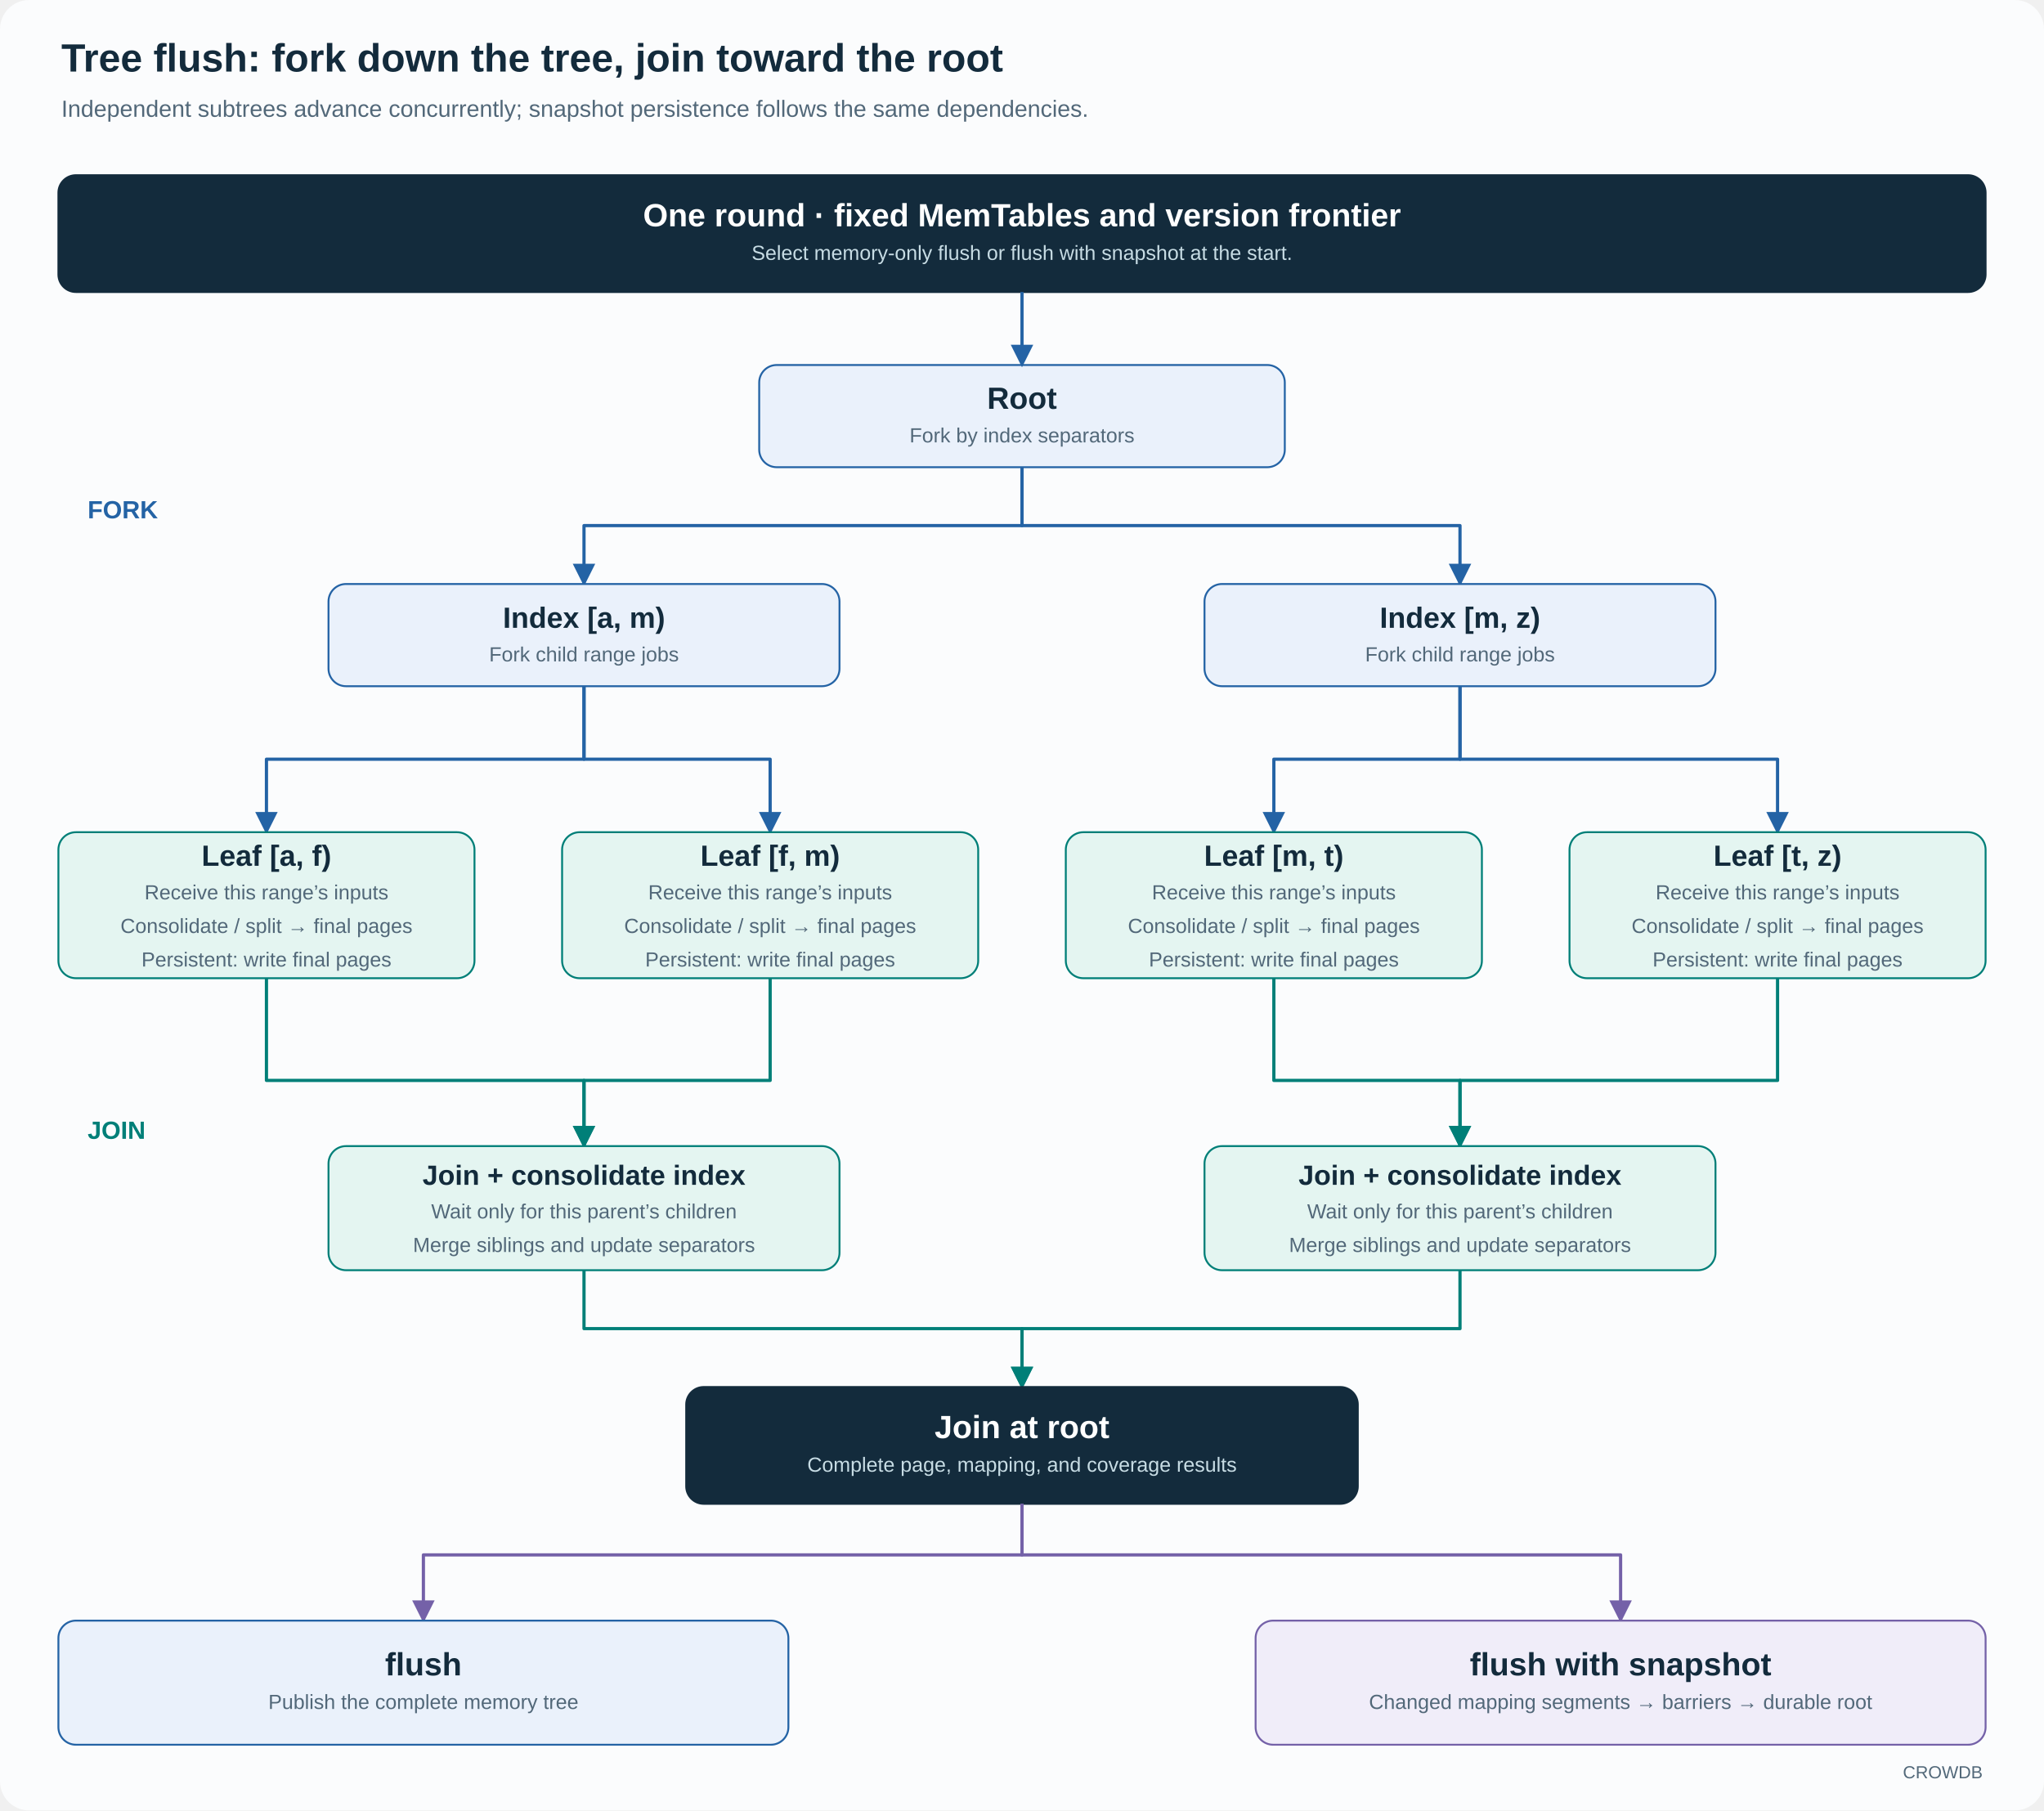
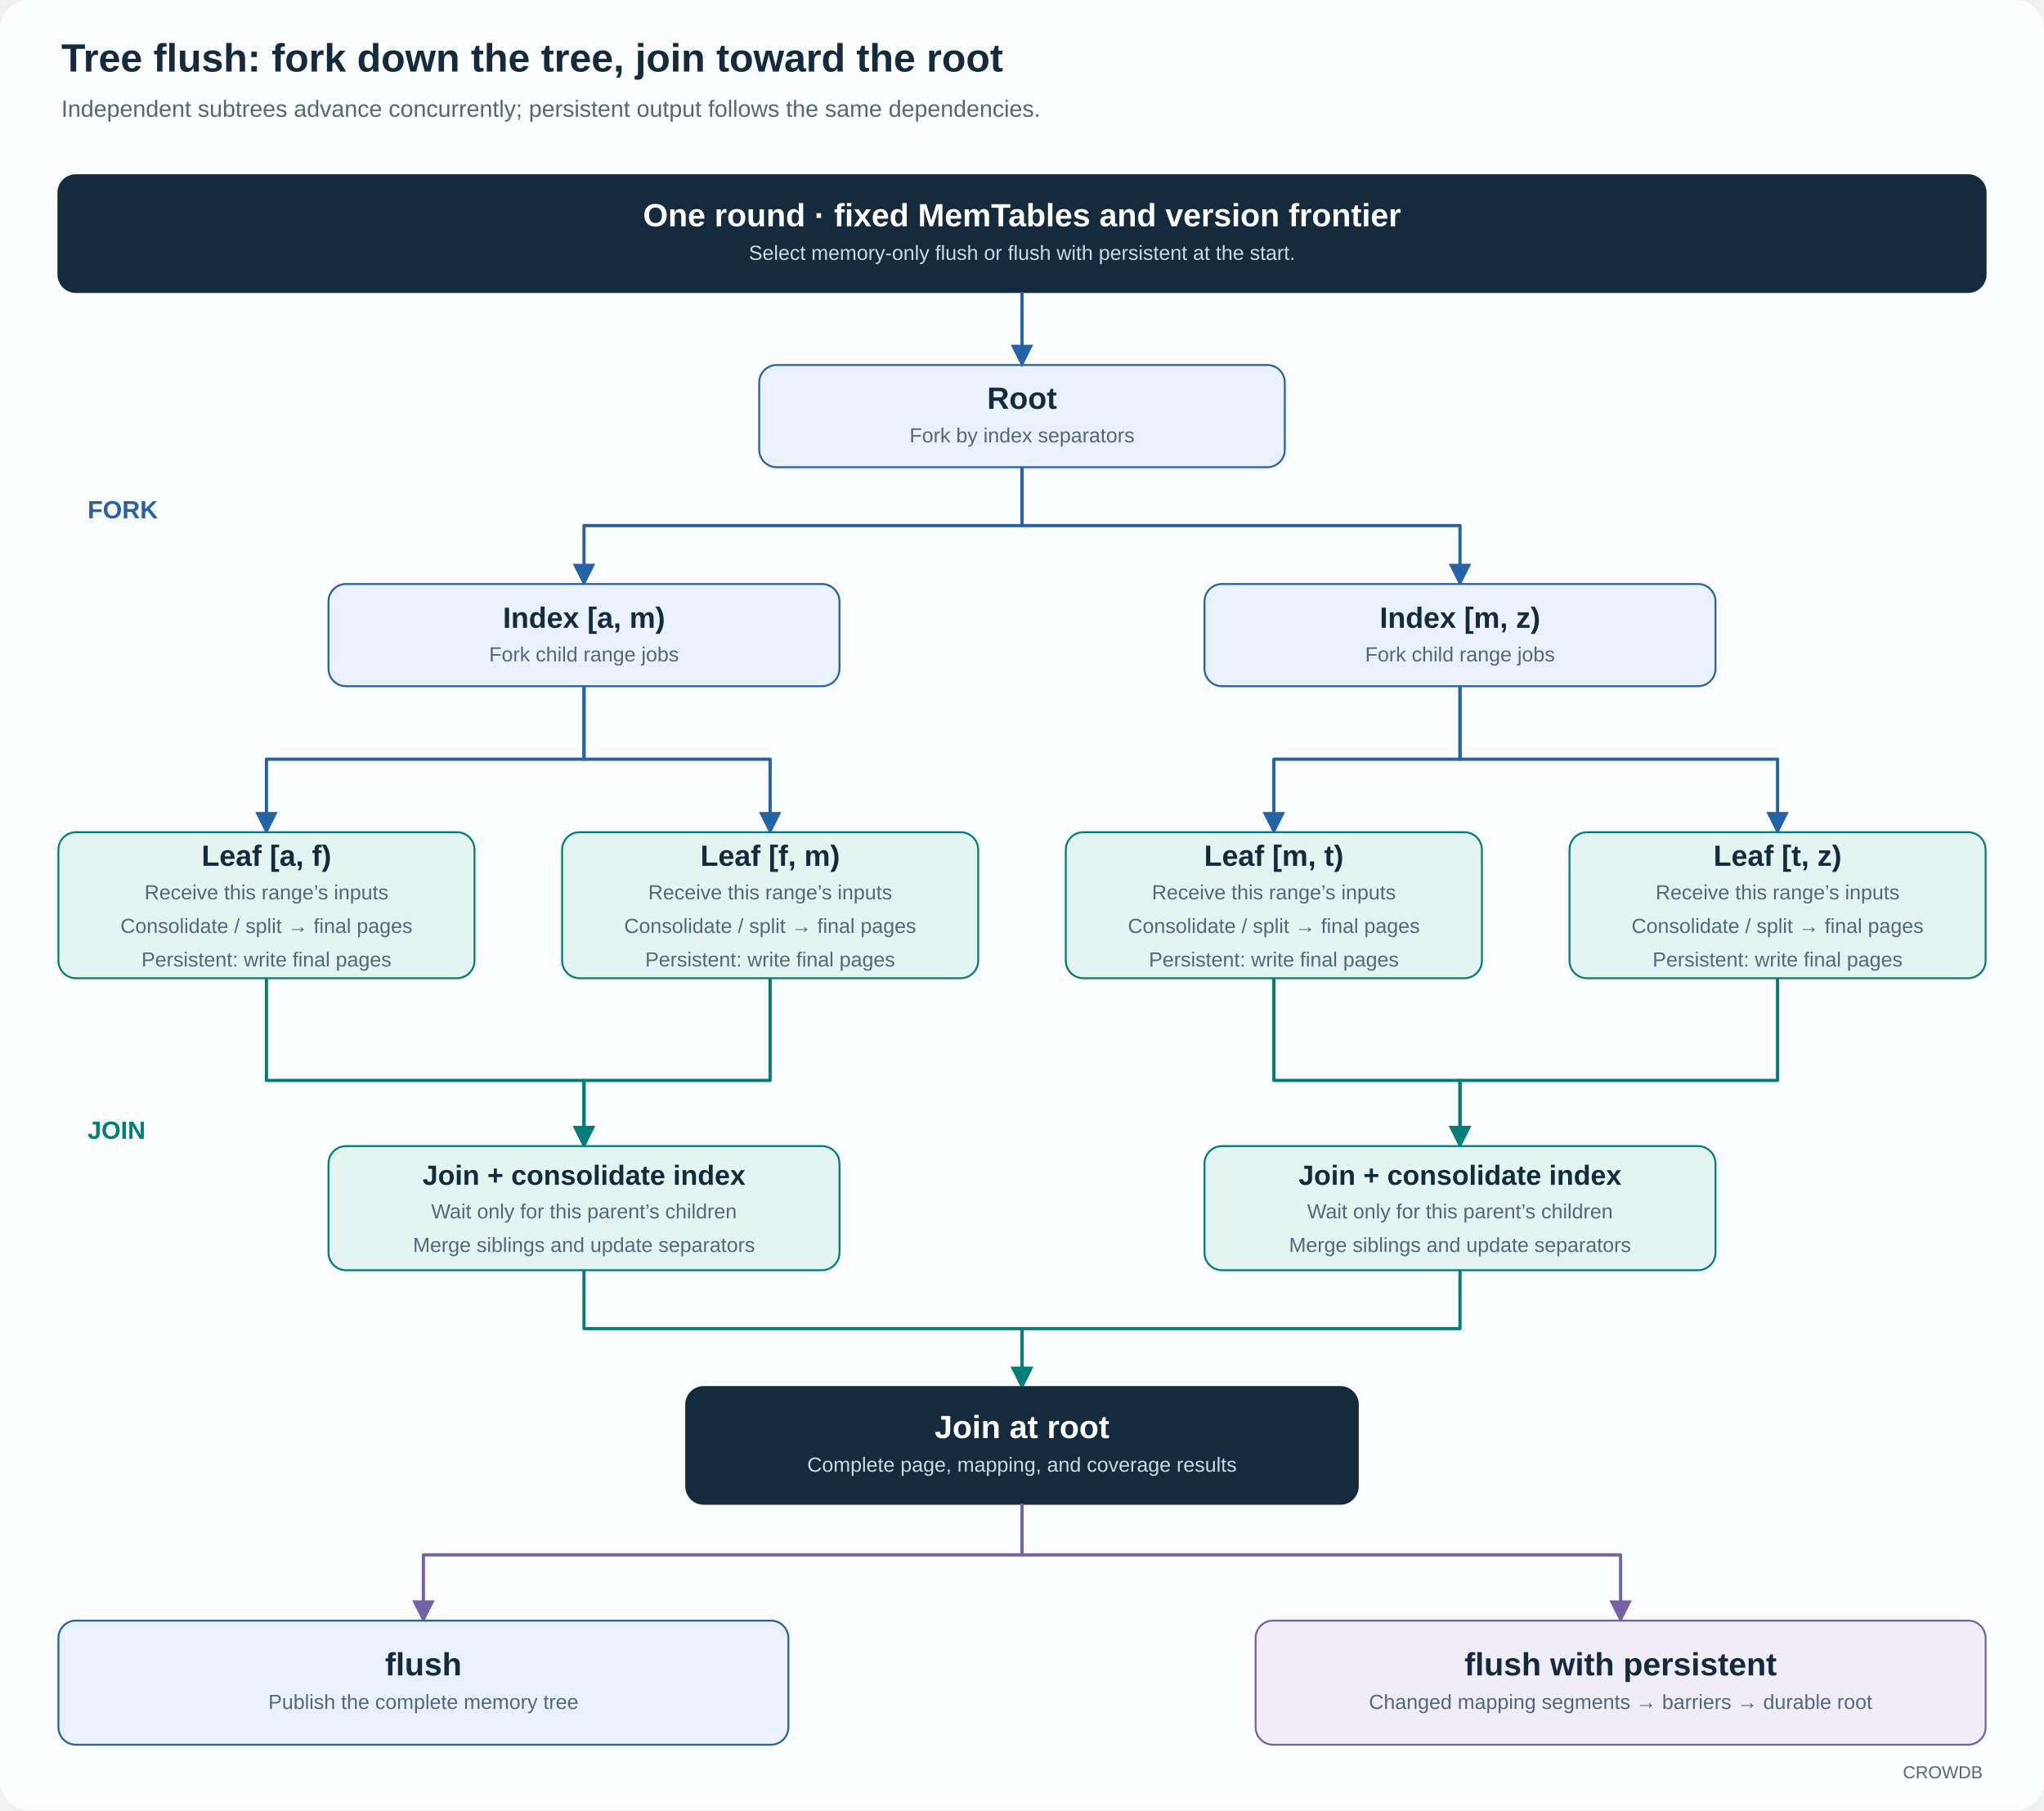
<svg xmlns="http://www.w3.org/2000/svg" width="1400" height="1240" viewBox="0 0 1400 1240" role="img" aria-labelledby="title desc">
  <defs>
    <marker id="ink" viewBox="0 0 10 10" refX="9" refY="5" markerWidth="7" markerHeight="7" orient="auto-start-reverse">
      <path d="M0 0 L10 5 L0 10 Z" fill="#132b3c" />
    </marker>
    <marker id="muted" viewBox="0 0 10 10" refX="9" refY="5" markerWidth="7" markerHeight="7" orient="auto-start-reverse">
      <path d="M0 0 L10 5 L0 10 Z" fill="#526879" />
    </marker>
    <marker id="blue" viewBox="0 0 10 10" refX="9" refY="5" markerWidth="7" markerHeight="7" orient="auto-start-reverse">
      <path d="M0 0 L10 5 L0 10 Z" fill="#2463a5" />
    </marker>
    <marker id="teal" viewBox="0 0 10 10" refX="9" refY="5" markerWidth="7" markerHeight="7" orient="auto-start-reverse">
      <path d="M0 0 L10 5 L0 10 Z" fill="#007f78" />
    </marker>
    <marker id="purple" viewBox="0 0 10 10" refX="9" refY="5" markerWidth="7" markerHeight="7" orient="auto-start-reverse">
      <path d="M0 0 L10 5 L0 10 Z" fill="#7461a8" />
    </marker>
    <marker id="gray" viewBox="0 0 10 10" refX="9" refY="5" markerWidth="7" markerHeight="7" orient="auto-start-reverse">
      <path d="M0 0 L10 5 L0 10 Z" fill="#6d8493" />
    </marker>
  </defs>
  <rect width="1400" height="1240" rx="20" fill="#fbfcfd" />
  <g font-family="Arial, Helvetica, sans-serif">
    <text x="42" y="49" font-size="27" fill="#132b3c" text-anchor="start" font-weight="700">Tree flush: fork down the tree, join toward the root</text>
-     <text x="42" y="80" font-size="16" fill="#526879" text-anchor="start" font-weight="400">Independent subtrees advance concurrently; snapshot persistence follows the same dependencies.</text>
+     <text x="42" y="80" font-size="16" fill="#526879" text-anchor="start" font-weight="400">Independent subtrees advance concurrently; persistent output follows the same dependencies.</text>
    <rect x="40" y="120" width="1320" height="80" rx="12" fill="#132b3c" stroke="#132b3c" stroke-width="1.3" />
    <text x="700.0" y="155.0" font-size="22" fill="#fff" text-anchor="middle" font-weight="600">One round · fixed MemTables and version frontier</text>
-     <text x="700.0" y="178.0" font-size="14" fill="#c7dce4" text-anchor="middle" font-weight="400">Select memory-only flush or flush with snapshot at the start.</text>
+     <text x="700.0" y="178.0" font-size="14" fill="#c7dce4" text-anchor="middle" font-weight="400">Select memory-only flush or flush with persistent at the start.</text>
    <rect x="520" y="250" width="360" height="70" rx="12" fill="#eaf1fb" stroke="#2463a5" stroke-width="1.3" />
    <text x="700.0" y="280.0" font-size="21" fill="#132b3c" text-anchor="middle" font-weight="600">Root</text>
    <text x="700.0" y="303.0" font-size="14" fill="#526879" text-anchor="middle" font-weight="400">Fork by index separators</text>
    <polyline points="700,200 700,250" fill="none" stroke="#2463a5" stroke-width="2.2" stroke-linejoin="round" marker-end="url(#blue)" />
    <polyline points="700,320 700,360 400,360 400,400" fill="none" stroke="#2463a5" stroke-width="2.2" stroke-linejoin="round" marker-end="url(#blue)" />
    <rect x="225" y="400" width="350" height="70" rx="12" fill="#eaf1fb" stroke="#2463a5" stroke-width="1.3" />
    <text x="400.0" y="430.0" font-size="20" fill="#132b3c" text-anchor="middle" font-weight="600">Index [a, m)</text>
    <text x="400.0" y="453.0" font-size="14" fill="#526879" text-anchor="middle" font-weight="400">Fork child range jobs</text>
    <polyline points="700,320 700,360 1000,360 1000,400" fill="none" stroke="#2463a5" stroke-width="2.2" stroke-linejoin="round" marker-end="url(#blue)" />
    <rect x="825" y="400" width="350" height="70" rx="12" fill="#eaf1fb" stroke="#2463a5" stroke-width="1.3" />
    <text x="1000.0" y="430.0" font-size="20" fill="#132b3c" text-anchor="middle" font-weight="600">Index [m, z)</text>
    <text x="1000.0" y="453.0" font-size="14" fill="#526879" text-anchor="middle" font-weight="400">Fork child range jobs</text>
    <text x="60" y="355" font-size="17" fill="#2463a5" text-anchor="start" font-weight="700">FORK</text>
    <polyline points="400,470 400,520 182.5,520 182.5,570" fill="none" stroke="#2463a5" stroke-width="2.2" stroke-linejoin="round" marker-end="url(#blue)" />
    <rect x="40" y="570" width="285" height="100" rx="12" fill="#e4f5f1" stroke="#007f78" stroke-width="1.3" />
    <text x="182.5" y="593.0" font-size="20" fill="#132b3c" text-anchor="middle" font-weight="600">Leaf [a, f)</text>
    <text x="182.5" y="616.0" font-size="14" fill="#526879" text-anchor="middle" font-weight="400">Receive this range’s inputs</text>
    <text x="182.5" y="639.0" font-size="14" fill="#526879" text-anchor="middle" font-weight="400">Consolidate / split → final pages</text>
    <text x="182.5" y="662.0" font-size="14" fill="#526879" text-anchor="middle" font-weight="400">Persistent: write final pages</text>
    <polyline points="182.5,670 182.5,740 400,740 400,785" fill="none" stroke="#007f78" stroke-width="2.2" stroke-linejoin="round" marker-end="url(#teal)" />
    <polyline points="400,470 400,520 527.5,520 527.5,570" fill="none" stroke="#2463a5" stroke-width="2.2" stroke-linejoin="round" marker-end="url(#blue)" />
    <rect x="385" y="570" width="285" height="100" rx="12" fill="#e4f5f1" stroke="#007f78" stroke-width="1.3" />
    <text x="527.5" y="593.0" font-size="20" fill="#132b3c" text-anchor="middle" font-weight="600">Leaf [f, m)</text>
    <text x="527.5" y="616.0" font-size="14" fill="#526879" text-anchor="middle" font-weight="400">Receive this range’s inputs</text>
    <text x="527.5" y="639.0" font-size="14" fill="#526879" text-anchor="middle" font-weight="400">Consolidate / split → final pages</text>
    <text x="527.5" y="662.0" font-size="14" fill="#526879" text-anchor="middle" font-weight="400">Persistent: write final pages</text>
    <polyline points="527.5,670 527.5,740 400,740 400,785" fill="none" stroke="#007f78" stroke-width="2.2" stroke-linejoin="round" marker-end="url(#teal)" />
    <polyline points="1000,470 1000,520 872.5,520 872.5,570" fill="none" stroke="#2463a5" stroke-width="2.2" stroke-linejoin="round" marker-end="url(#blue)" />
    <rect x="730" y="570" width="285" height="100" rx="12" fill="#e4f5f1" stroke="#007f78" stroke-width="1.3" />
    <text x="872.5" y="593.0" font-size="20" fill="#132b3c" text-anchor="middle" font-weight="600">Leaf [m, t)</text>
    <text x="872.5" y="616.0" font-size="14" fill="#526879" text-anchor="middle" font-weight="400">Receive this range’s inputs</text>
    <text x="872.5" y="639.0" font-size="14" fill="#526879" text-anchor="middle" font-weight="400">Consolidate / split → final pages</text>
    <text x="872.5" y="662.0" font-size="14" fill="#526879" text-anchor="middle" font-weight="400">Persistent: write final pages</text>
    <polyline points="872.5,670 872.5,740 1000,740 1000,785" fill="none" stroke="#007f78" stroke-width="2.2" stroke-linejoin="round" marker-end="url(#teal)" />
    <polyline points="1000,470 1000,520 1217.5,520 1217.5,570" fill="none" stroke="#2463a5" stroke-width="2.2" stroke-linejoin="round" marker-end="url(#blue)" />
    <rect x="1075" y="570" width="285" height="100" rx="12" fill="#e4f5f1" stroke="#007f78" stroke-width="1.3" />
    <text x="1217.5" y="593.0" font-size="20" fill="#132b3c" text-anchor="middle" font-weight="600">Leaf [t, z)</text>
    <text x="1217.5" y="616.0" font-size="14" fill="#526879" text-anchor="middle" font-weight="400">Receive this range’s inputs</text>
    <text x="1217.5" y="639.0" font-size="14" fill="#526879" text-anchor="middle" font-weight="400">Consolidate / split → final pages</text>
    <text x="1217.5" y="662.0" font-size="14" fill="#526879" text-anchor="middle" font-weight="400">Persistent: write final pages</text>
    <polyline points="1217.5,670 1217.5,740 1000,740 1000,785" fill="none" stroke="#007f78" stroke-width="2.2" stroke-linejoin="round" marker-end="url(#teal)" />
    <text x="60" y="780" font-size="17" fill="#007f78" text-anchor="start" font-weight="700">JOIN</text>
    <rect x="225" y="785" width="350" height="85" rx="12" fill="#e4f5f1" stroke="#007f78" stroke-width="1.3" />
    <text x="400.0" y="811.5" font-size="19" fill="#132b3c" text-anchor="middle" font-weight="600">Join + consolidate index</text>
    <text x="400.0" y="834.5" font-size="14" fill="#526879" text-anchor="middle" font-weight="400">Wait only for this parent’s children</text>
    <text x="400.0" y="857.5" font-size="14" fill="#526879" text-anchor="middle" font-weight="400">Merge siblings and update separators</text>
    <polyline points="400,870 400,910 700,910 700,950" fill="none" stroke="#007f78" stroke-width="2.2" stroke-linejoin="round" marker-end="url(#teal)" />
    <rect x="825" y="785" width="350" height="85" rx="12" fill="#e4f5f1" stroke="#007f78" stroke-width="1.3" />
    <text x="1000.0" y="811.5" font-size="19" fill="#132b3c" text-anchor="middle" font-weight="600">Join + consolidate index</text>
    <text x="1000.0" y="834.5" font-size="14" fill="#526879" text-anchor="middle" font-weight="400">Wait only for this parent’s children</text>
    <text x="1000.0" y="857.5" font-size="14" fill="#526879" text-anchor="middle" font-weight="400">Merge siblings and update separators</text>
    <polyline points="1000,870 1000,910 700,910 700,950" fill="none" stroke="#007f78" stroke-width="2.2" stroke-linejoin="round" marker-end="url(#teal)" />
    <rect x="470" y="950" width="460" height="80" rx="12" fill="#132b3c" stroke="#132b3c" stroke-width="1.3" />
    <text x="700.0" y="985.0" font-size="22" fill="#fff" text-anchor="middle" font-weight="600">Join at root</text>
    <text x="700.0" y="1008.0" font-size="14" fill="#c7dce4" text-anchor="middle" font-weight="400">Complete page, mapping, and coverage results</text>
    <polyline points="700,1030 700,1065 290,1065 290,1110" fill="none" stroke="#7461a8" stroke-width="2.2" stroke-linejoin="round" marker-end="url(#purple)" />
    <polyline points="700,1030 700,1065 1110,1065 1110,1110" fill="none" stroke="#7461a8" stroke-width="2.2" stroke-linejoin="round" marker-end="url(#purple)" />
    <rect x="40" y="1110" width="500" height="85" rx="12" fill="#eaf1fb" stroke="#2463a5" stroke-width="1.3" />
    <text x="290.0" y="1147.5" font-size="22" fill="#132b3c" text-anchor="middle" font-weight="600">flush</text>
    <text x="290.0" y="1170.5" font-size="14" fill="#526879" text-anchor="middle" font-weight="400">Publish the complete memory tree</text>
    <rect x="860" y="1110" width="500" height="85" rx="12" fill="#f0edf9" stroke="#7461a8" stroke-width="1.3" />
-     <text x="1110.0" y="1147.5" font-size="22" fill="#132b3c" text-anchor="middle" font-weight="600">flush with snapshot</text>
+     <text x="1110.0" y="1147.5" font-size="22" fill="#132b3c" text-anchor="middle" font-weight="600">flush with persistent</text>
    <text x="1110.0" y="1170.5" font-size="14" fill="#526879" text-anchor="middle" font-weight="400">Changed mapping segments → barriers → durable root</text>
    <text x="1358" y="1218" font-size="12" fill="#526879" text-anchor="end" font-weight="400">CROWDB</text>
  </g>
</svg>
